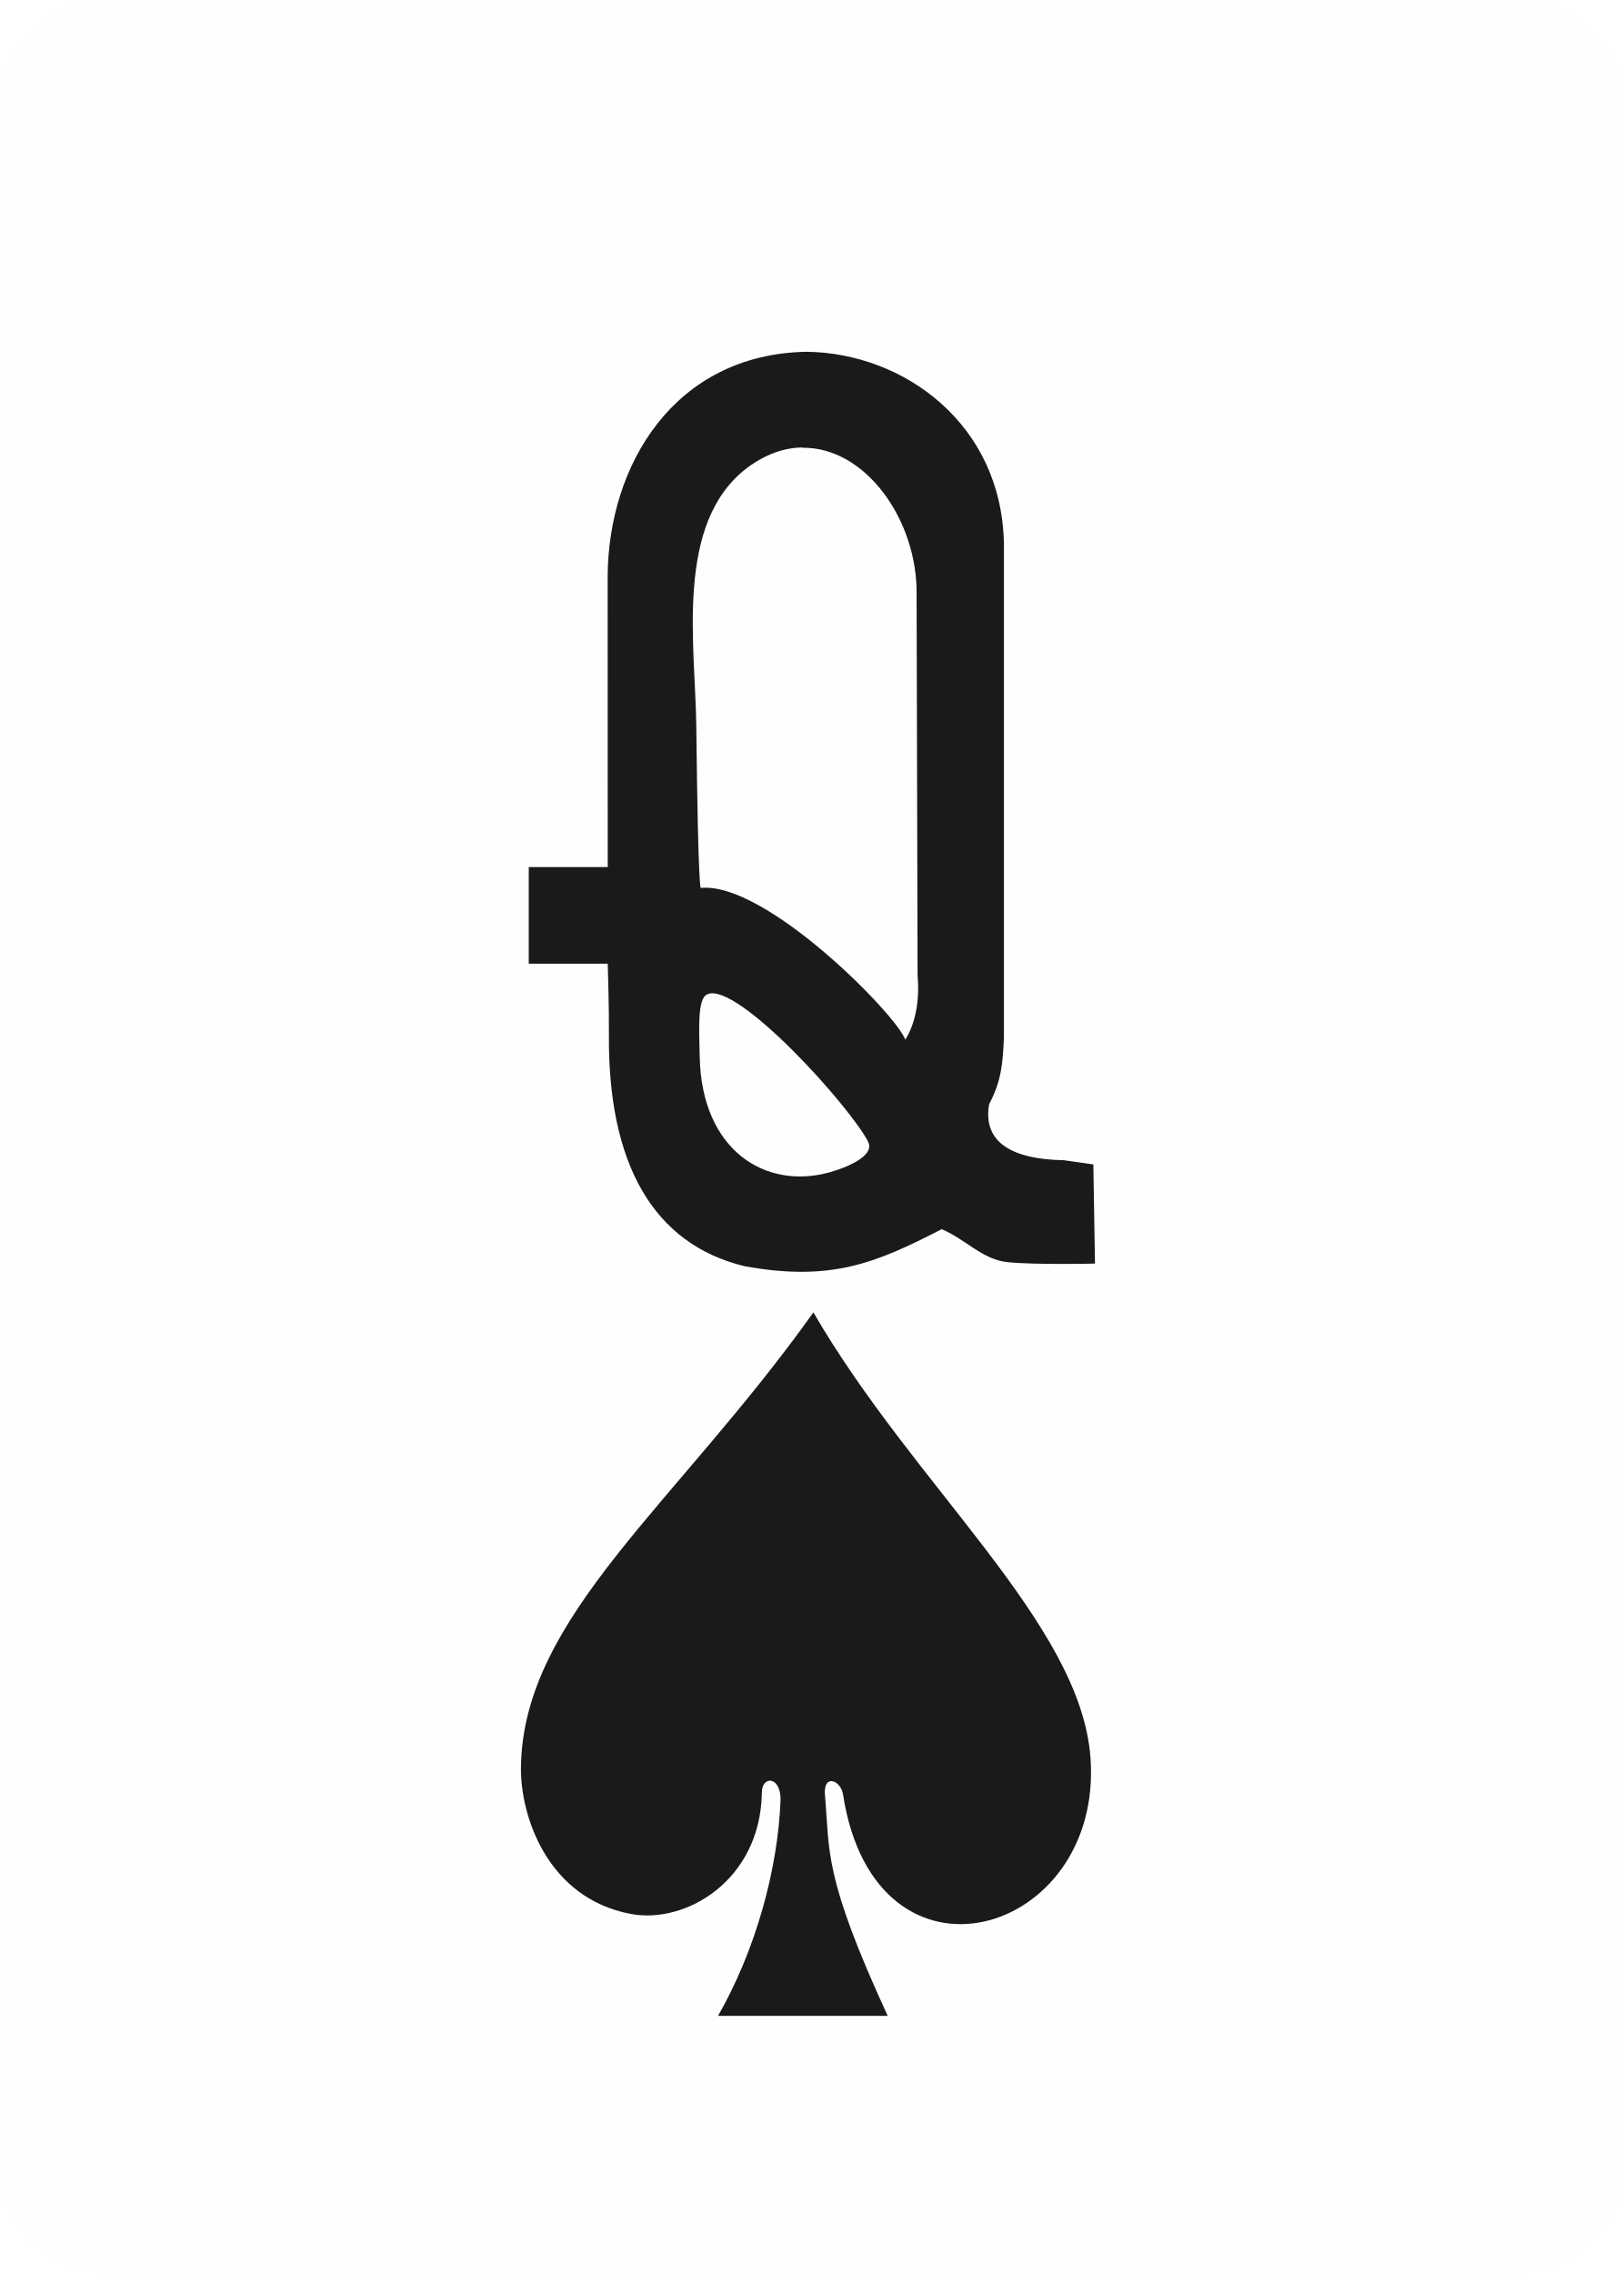
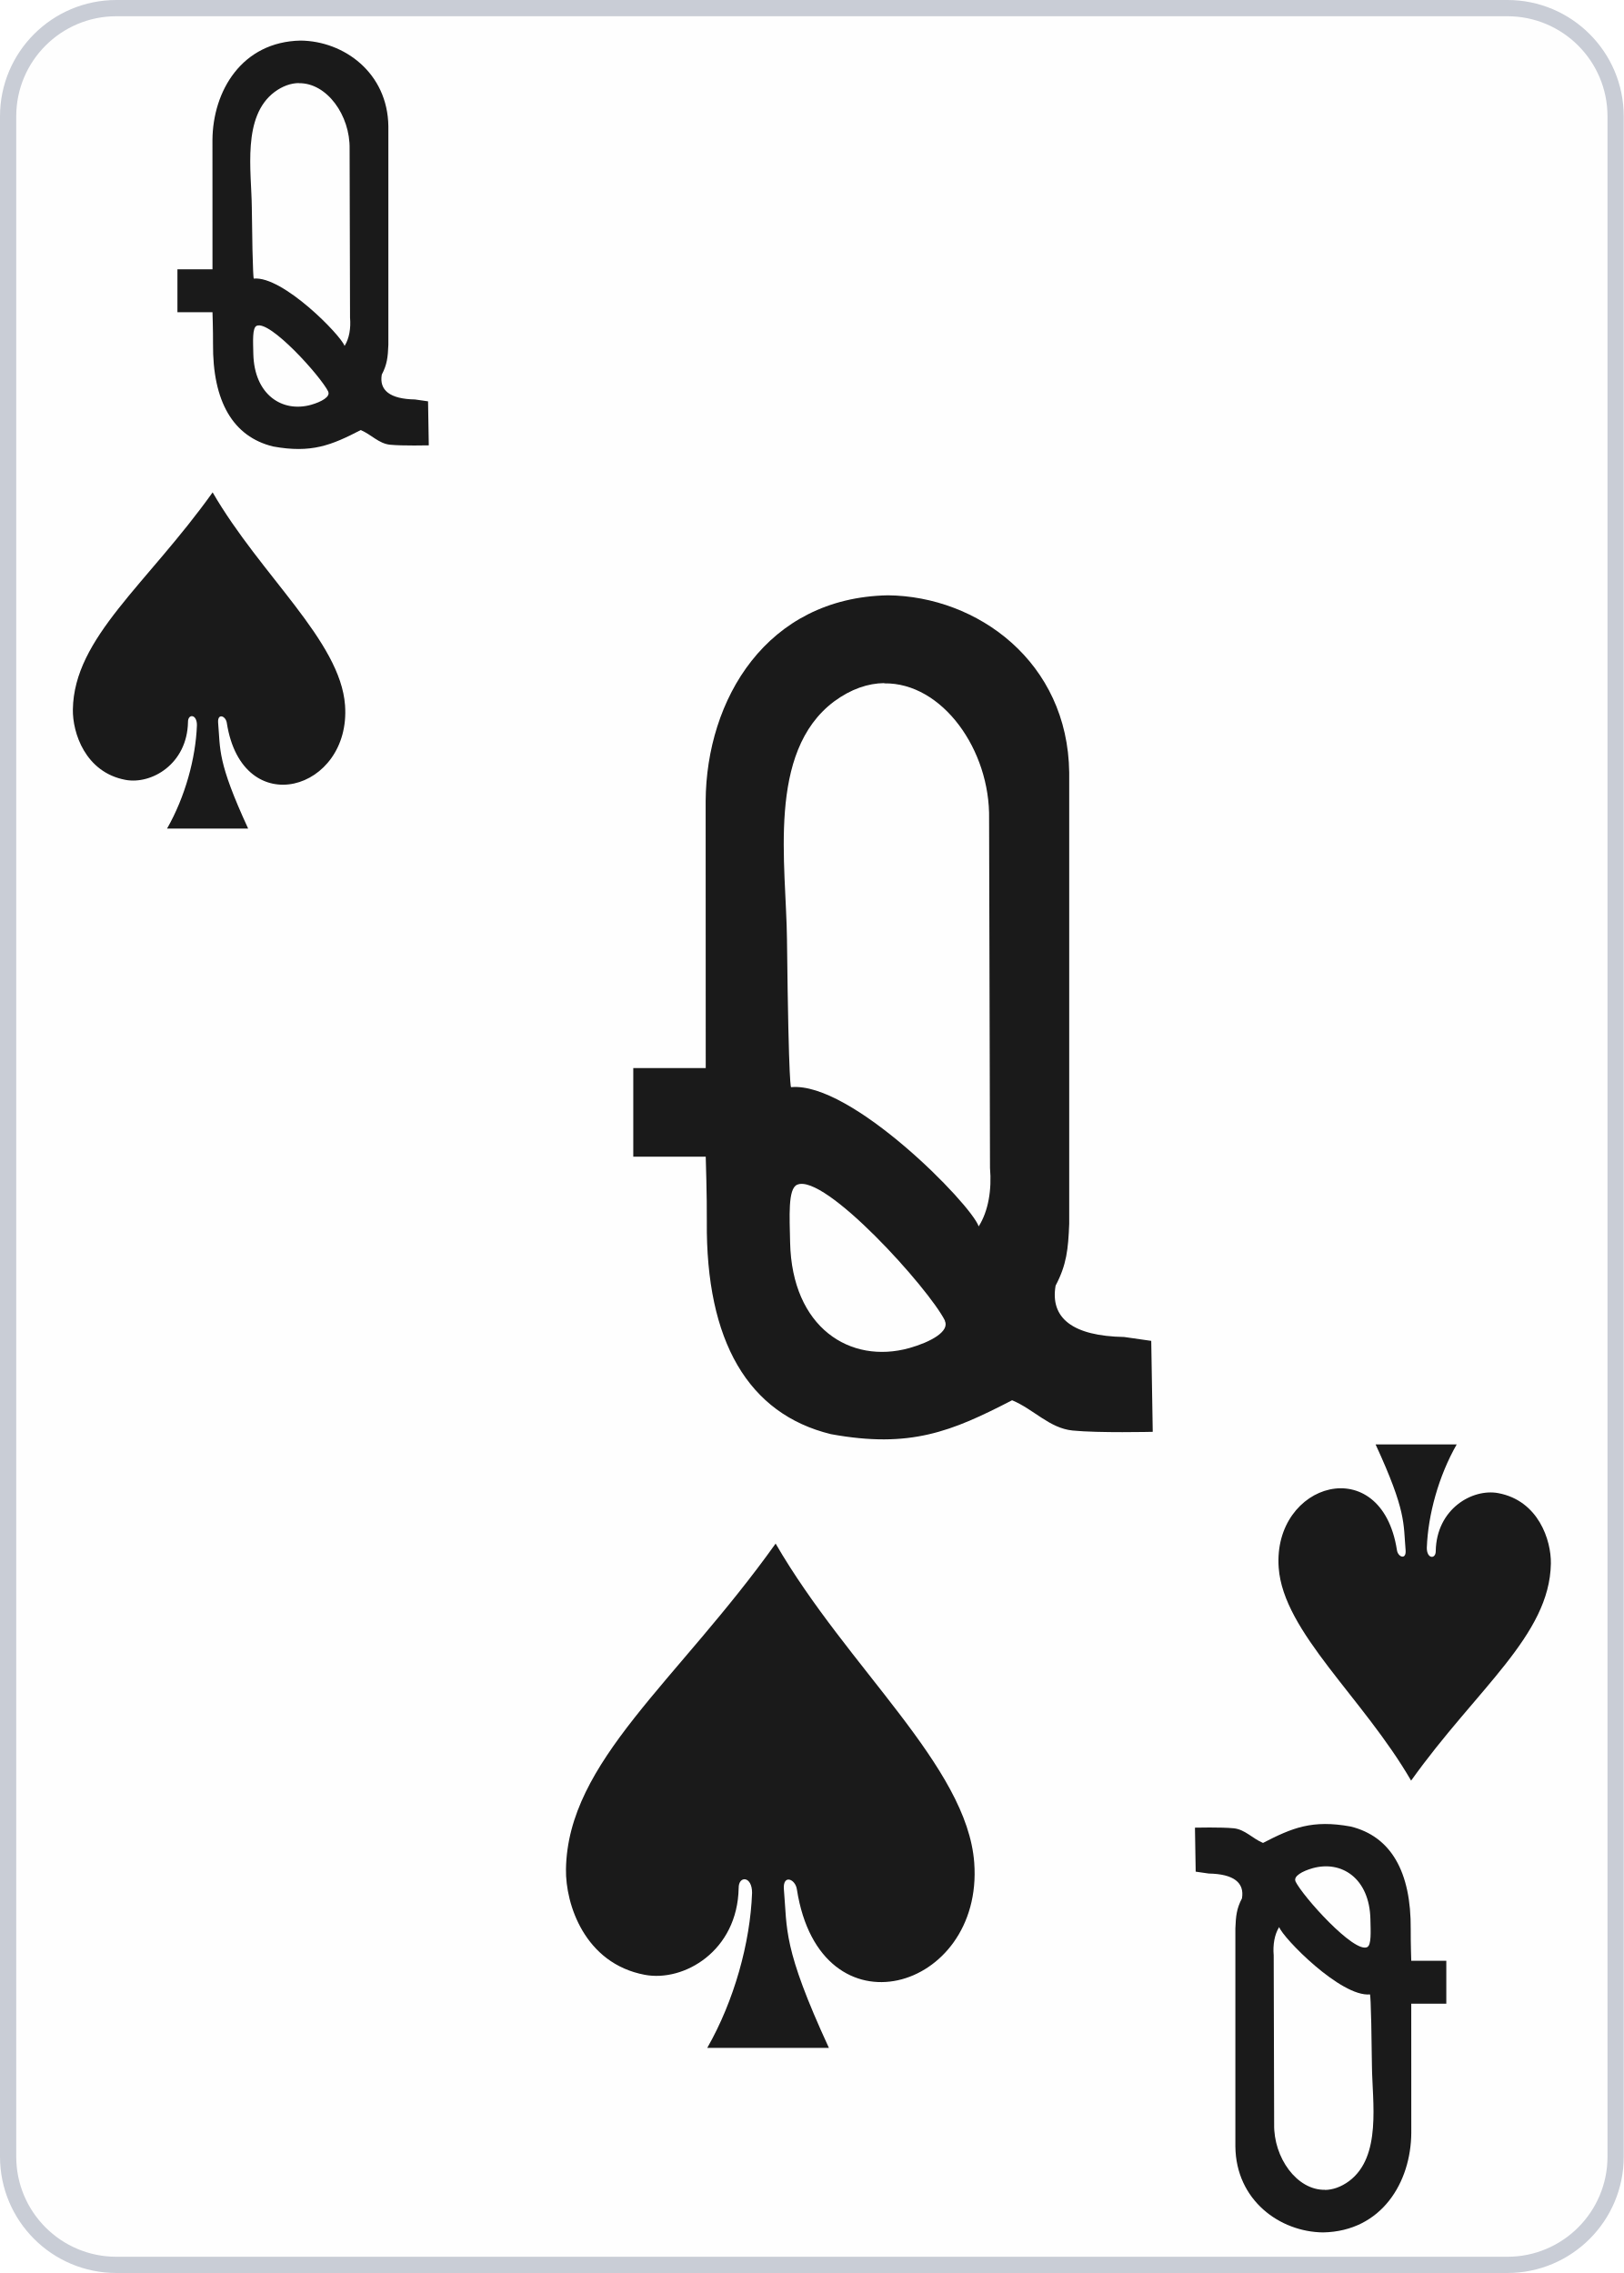
<svg xmlns="http://www.w3.org/2000/svg" viewBox="0 0 120 168">
-   <rect x="0" y="0" width="120" height="168" rx="8" fill="#fefefe" />
-   <path d="M9.842 0C5.15.09 2.822 4.02 2.797 7.953L2.8 18.27H0v3.426h2.8s.05 1.564.042 2.503c-.04 4.63 1.6 7.44 4.797 8.22 3.06.56 4.66-.1 7-1.31.84.35 1.44 1.08 2.34 1.17 1.003.1 3.095.05 3.095.05l-.058-3.515-1.046-.15c-2-.036-2.865-.735-2.65-1.984.426-.81.487-1.403.526-2.387V6.85C16.794 2.57 13.3.037 9.84 0zm-.145 3.403c2.24-.035 4.104 2.573 4.053 5.246l.035 13.48c.073.84-.062 1.67-.437 2.26-.295-.86-4.93-5.6-7.248-5.38 0 0-.094.24-.16-5.69-.028-2.91-.793-7.257 1.822-9.218.653-.48 1.308-.7 1.935-.708zm2.34 24.628c.206.42-.555.83-1.366 1.06-2.29.64-4.54-.79-4.61-4.08-.02-1-.09-2.072.268-2.23 1.053-.474 5.098 4.01 5.72 5.26z" transform="matrix(2.0846 0 0 2.0846 39.077 26.000)" fill="#1a1a1a" />
-   <path d="M26.406 40.187c.015-1.98-1.56-2.017-1.542-.573-.133 7.257-6.31 10.83-10.8 9.982-6.92-1.307-9.128-8.13-9.06-12.148C5.204 25.046 17.774 15.9 29.114 0c8.31 14.35 22.03 25.623 22.84 36.717 1.08 14.75-17.71 20.25-20.394 3.06-.172-1.214-1.612-1.76-1.5-.063.408 4.71-.17 6.674 5.18 18.287H21.25c3.1-5.42 4.943-12.09 5.154-17.81z" transform="matrix(0.8965 0 0 0.8965 34.014 97.000)" fill="#1a1a1a" />
+   <rect x="0.6" y="0.6" width="118.8" height="166.8" rx="8" fill="#fefefe" stroke="#c9cdd6" stroke-width="1.2" />
+   <g transform="translate(-4.234,-8.542) scale(0.44391)">
+     <path d="M9.842 0C5.15.09 2.822 4.02 2.797 7.953L2.8 18.27H0v3.426h2.8s.05 1.564.042 2.503c-.04 4.63 1.6 7.44 4.797 8.22 3.06.56 4.66-.1 7-1.31.84.35 1.44 1.08 2.34 1.17 1.003.1 3.095.05 3.095.05l-.058-3.515-1.046-.15c-2-.036-2.865-.735-2.65-1.984.426-.81.487-1.403.526-2.387V6.85C16.794 2.57 13.3.037 9.84 0zm-.145 3.403c2.24-.035 4.104 2.573 4.053 5.246l.035 13.48c.073.84-.062 1.67-.437 2.26-.295-.86-4.93-5.6-7.248-5.38 0 0-.094.24-.16-5.69-.028-2.91-.793-7.257 1.822-9.218.653-.48 1.308-.7 1.935-.708zm2.34 24.628c.206.42-.555.83-1.366 1.06-2.29.64-4.54-.79-4.61-4.08-.02-1-.09-2.072.268-2.23 1.053-.474 5.098 4.01 5.72 5.26z" transform="matrix(2.0846 0 0 2.0846 39.077 26.000)" fill="#1a1a1a" />
+   </g>
+   <g transform="translate(-13.014,-9.964) scale(0.47789)">
+     <path d="M26.406 40.187c.015-1.98-1.56-2.017-1.542-.573-.133 7.257-6.31 10.83-10.8 9.982-6.92-1.307-9.128-8.13-9.06-12.148C5.204 25.046 17.774 15.9 29.114 0c8.31 14.35 22.03 25.623 22.84 36.717 1.08 14.75-17.71 20.25-20.394 3.06-.172-1.214-1.612-1.76-1.5-.063.408 4.71-.17 6.674 5.18 18.287H21.25c3.1-5.42 4.943-12.09 5.154-17.81z" transform="matrix(0.8965 0 0 0.8965 34.014 97.000)" fill="#1a1a1a" />
+   </g>
+   <g transform="translate(10.951,20.147) scale(0.91742)">
+     <path d="M9.842 0C5.15.09 2.822 4.02 2.797 7.953L2.8 18.27H0v3.426h2.8s.05 1.564.042 2.503c-.04 4.63 1.6 7.44 4.797 8.22 3.06.56 4.66-.1 7-1.31.84.35 1.44 1.08 2.34 1.17 1.003.1 3.095.05 3.095.05l-.058-3.515-1.046-.15c-2-.036-2.865-.735-2.65-1.984.426-.81.487-1.403.526-2.387V6.85C16.794 2.57 13.3.037 9.84 0zm-.145 3.403c2.24-.035 4.104 2.573 4.053 5.246l.035 13.48c.073.84-.062 1.67-.437 2.26-.295-.86-4.93-5.6-7.248-5.38 0 0-.094.24-.16-5.69-.028-2.91-.793-7.257 1.822-9.218.653-.48 1.308-.7 1.935-.708zm2.34 24.628c.206.42-.555.83-1.366 1.06-2.29.64-4.54-.79-4.61-4.08-.02-1-.09-2.072.268-2.23 1.053-.474 5.098 4.01 5.72 5.26z" transform="matrix(2.0846 0 0 2.0846 39.077 26.000)" fill="#1a1a1a" />
+   </g>
+   <g transform="translate(14.229,44.554) scale(0.71684)">
+     <path d="M26.406 40.187c.015-1.98-1.56-2.017-1.542-.573-.133 7.257-6.31 10.83-10.8 9.982-6.92-1.307-9.128-8.13-9.06-12.148C5.204 25.046 17.774 15.9 29.114 0c8.31 14.35 22.03 25.623 22.84 36.717 1.08 14.75-17.71 20.25-20.394 3.06-.172-1.214-1.612-1.76-1.5-.063.408 4.71-.17 6.674 5.18 18.287H21.25c3.1-5.42 4.943-12.09 5.154-17.81z" transform="matrix(0.8965 0 0 0.8965 34.014 97.000)" fill="#1a1a1a" />
+   </g>
+   <g transform="rotate(180 60 84)">
+     <g transform="translate(-4.234,-8.542) scale(0.44391)">
+       <path d="M9.842 0C5.15.09 2.822 4.02 2.797 7.953L2.8 18.27H0v3.426h2.8s.05 1.564.042 2.503c-.04 4.63 1.6 7.44 4.797 8.22 3.06.56 4.66-.1 7-1.31.84.35 1.44 1.08 2.34 1.17 1.003.1 3.095.05 3.095.05l-.058-3.515-1.046-.15c-2-.036-2.865-.735-2.65-1.984.426-.81.487-1.403.526-2.387V6.85C16.794 2.57 13.3.037 9.84 0zm-.145 3.403c2.24-.035 4.104 2.573 4.053 5.246l.035 13.48c.073.84-.062 1.67-.437 2.26-.295-.86-4.93-5.6-7.248-5.38 0 0-.094.24-.16-5.69-.028-2.91-.793-7.257 1.822-9.218.653-.48 1.308-.7 1.935-.708zm2.34 24.628c.206.42-.555.83-1.366 1.06-2.29.64-4.54-.79-4.61-4.08-.02-1-.09-2.072.268-2.23 1.053-.474 5.098 4.01 5.72 5.26z" transform="matrix(2.0846 0 0 2.0846 39.077 26.000)" fill="#1a1a1a" />
+     </g>
+     <g transform="translate(-13.014,-9.964) scale(0.47789)">
+       <path d="M26.406 40.187c.015-1.98-1.56-2.017-1.542-.573-.133 7.257-6.31 10.83-10.8 9.982-6.92-1.307-9.128-8.13-9.06-12.148C5.204 25.046 17.774 15.9 29.114 0c8.31 14.35 22.03 25.623 22.84 36.717 1.08 14.75-17.71 20.25-20.394 3.06-.172-1.214-1.612-1.76-1.5-.063.408 4.71-.17 6.674 5.18 18.287H21.25c3.1-5.42 4.943-12.09 5.154-17.81z" transform="matrix(0.8965 0 0 0.8965 34.014 97.000)" fill="#1a1a1a" />
+     </g>
+   </g>
</svg>
